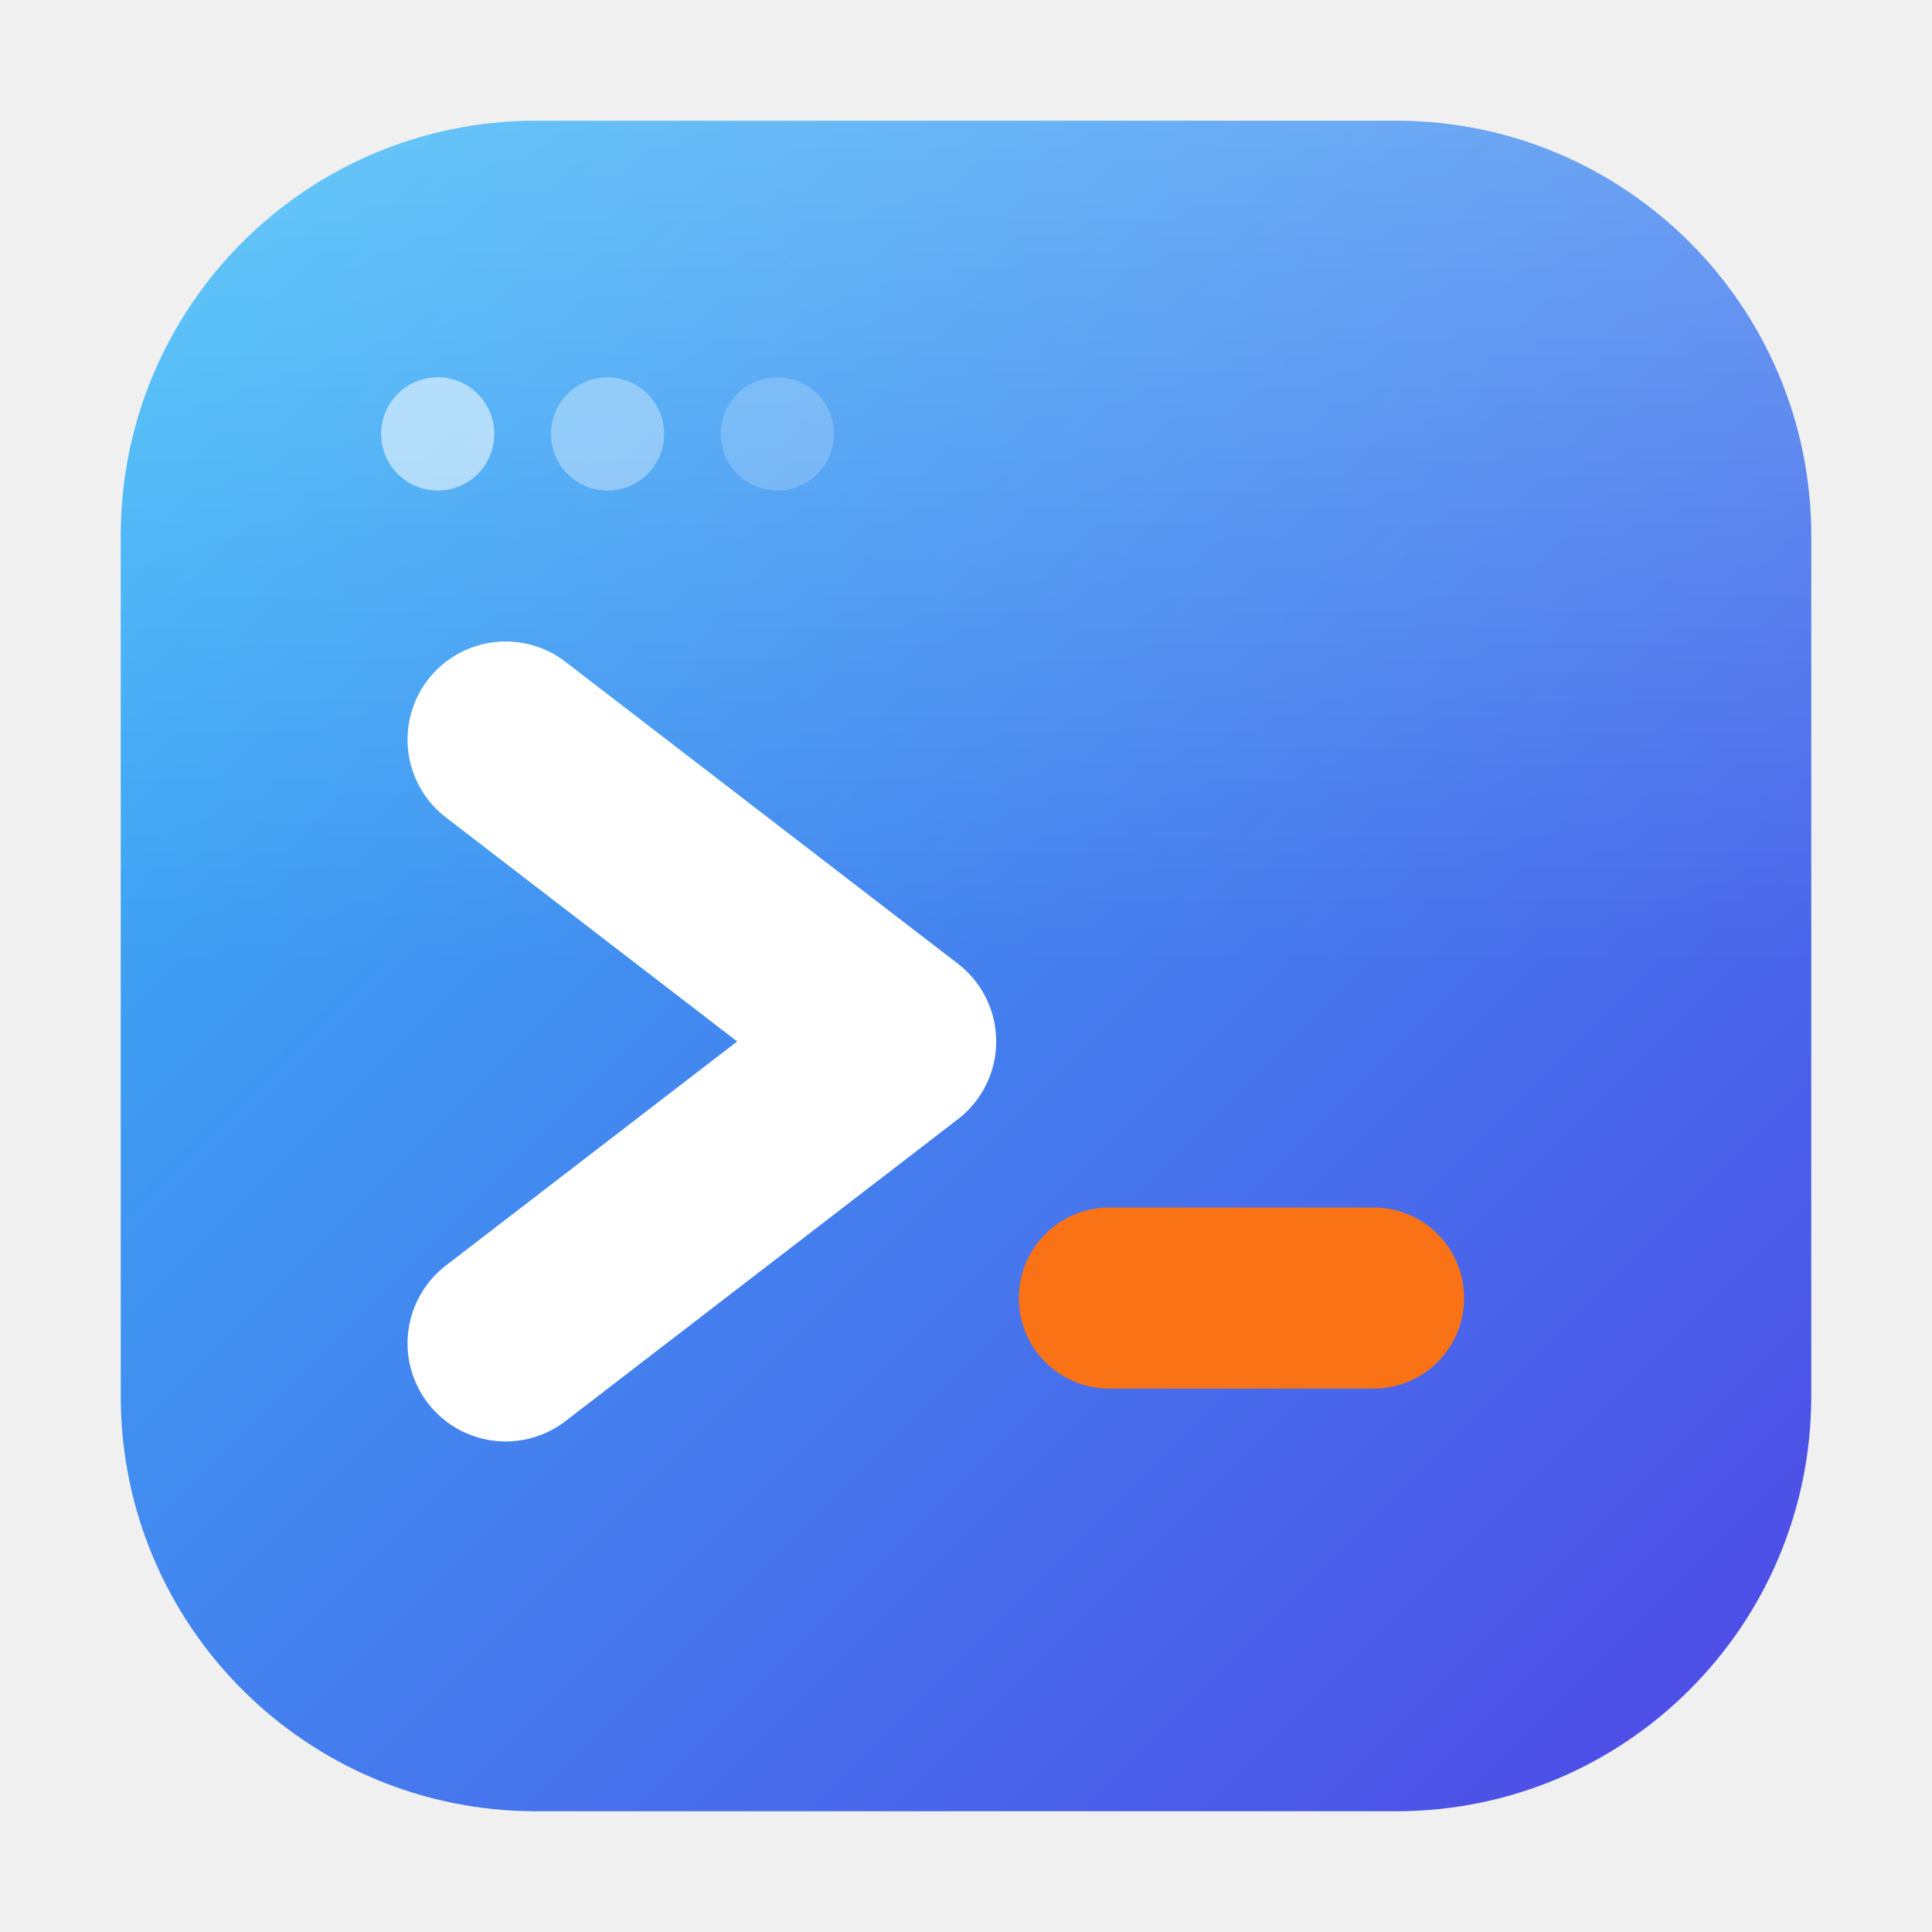
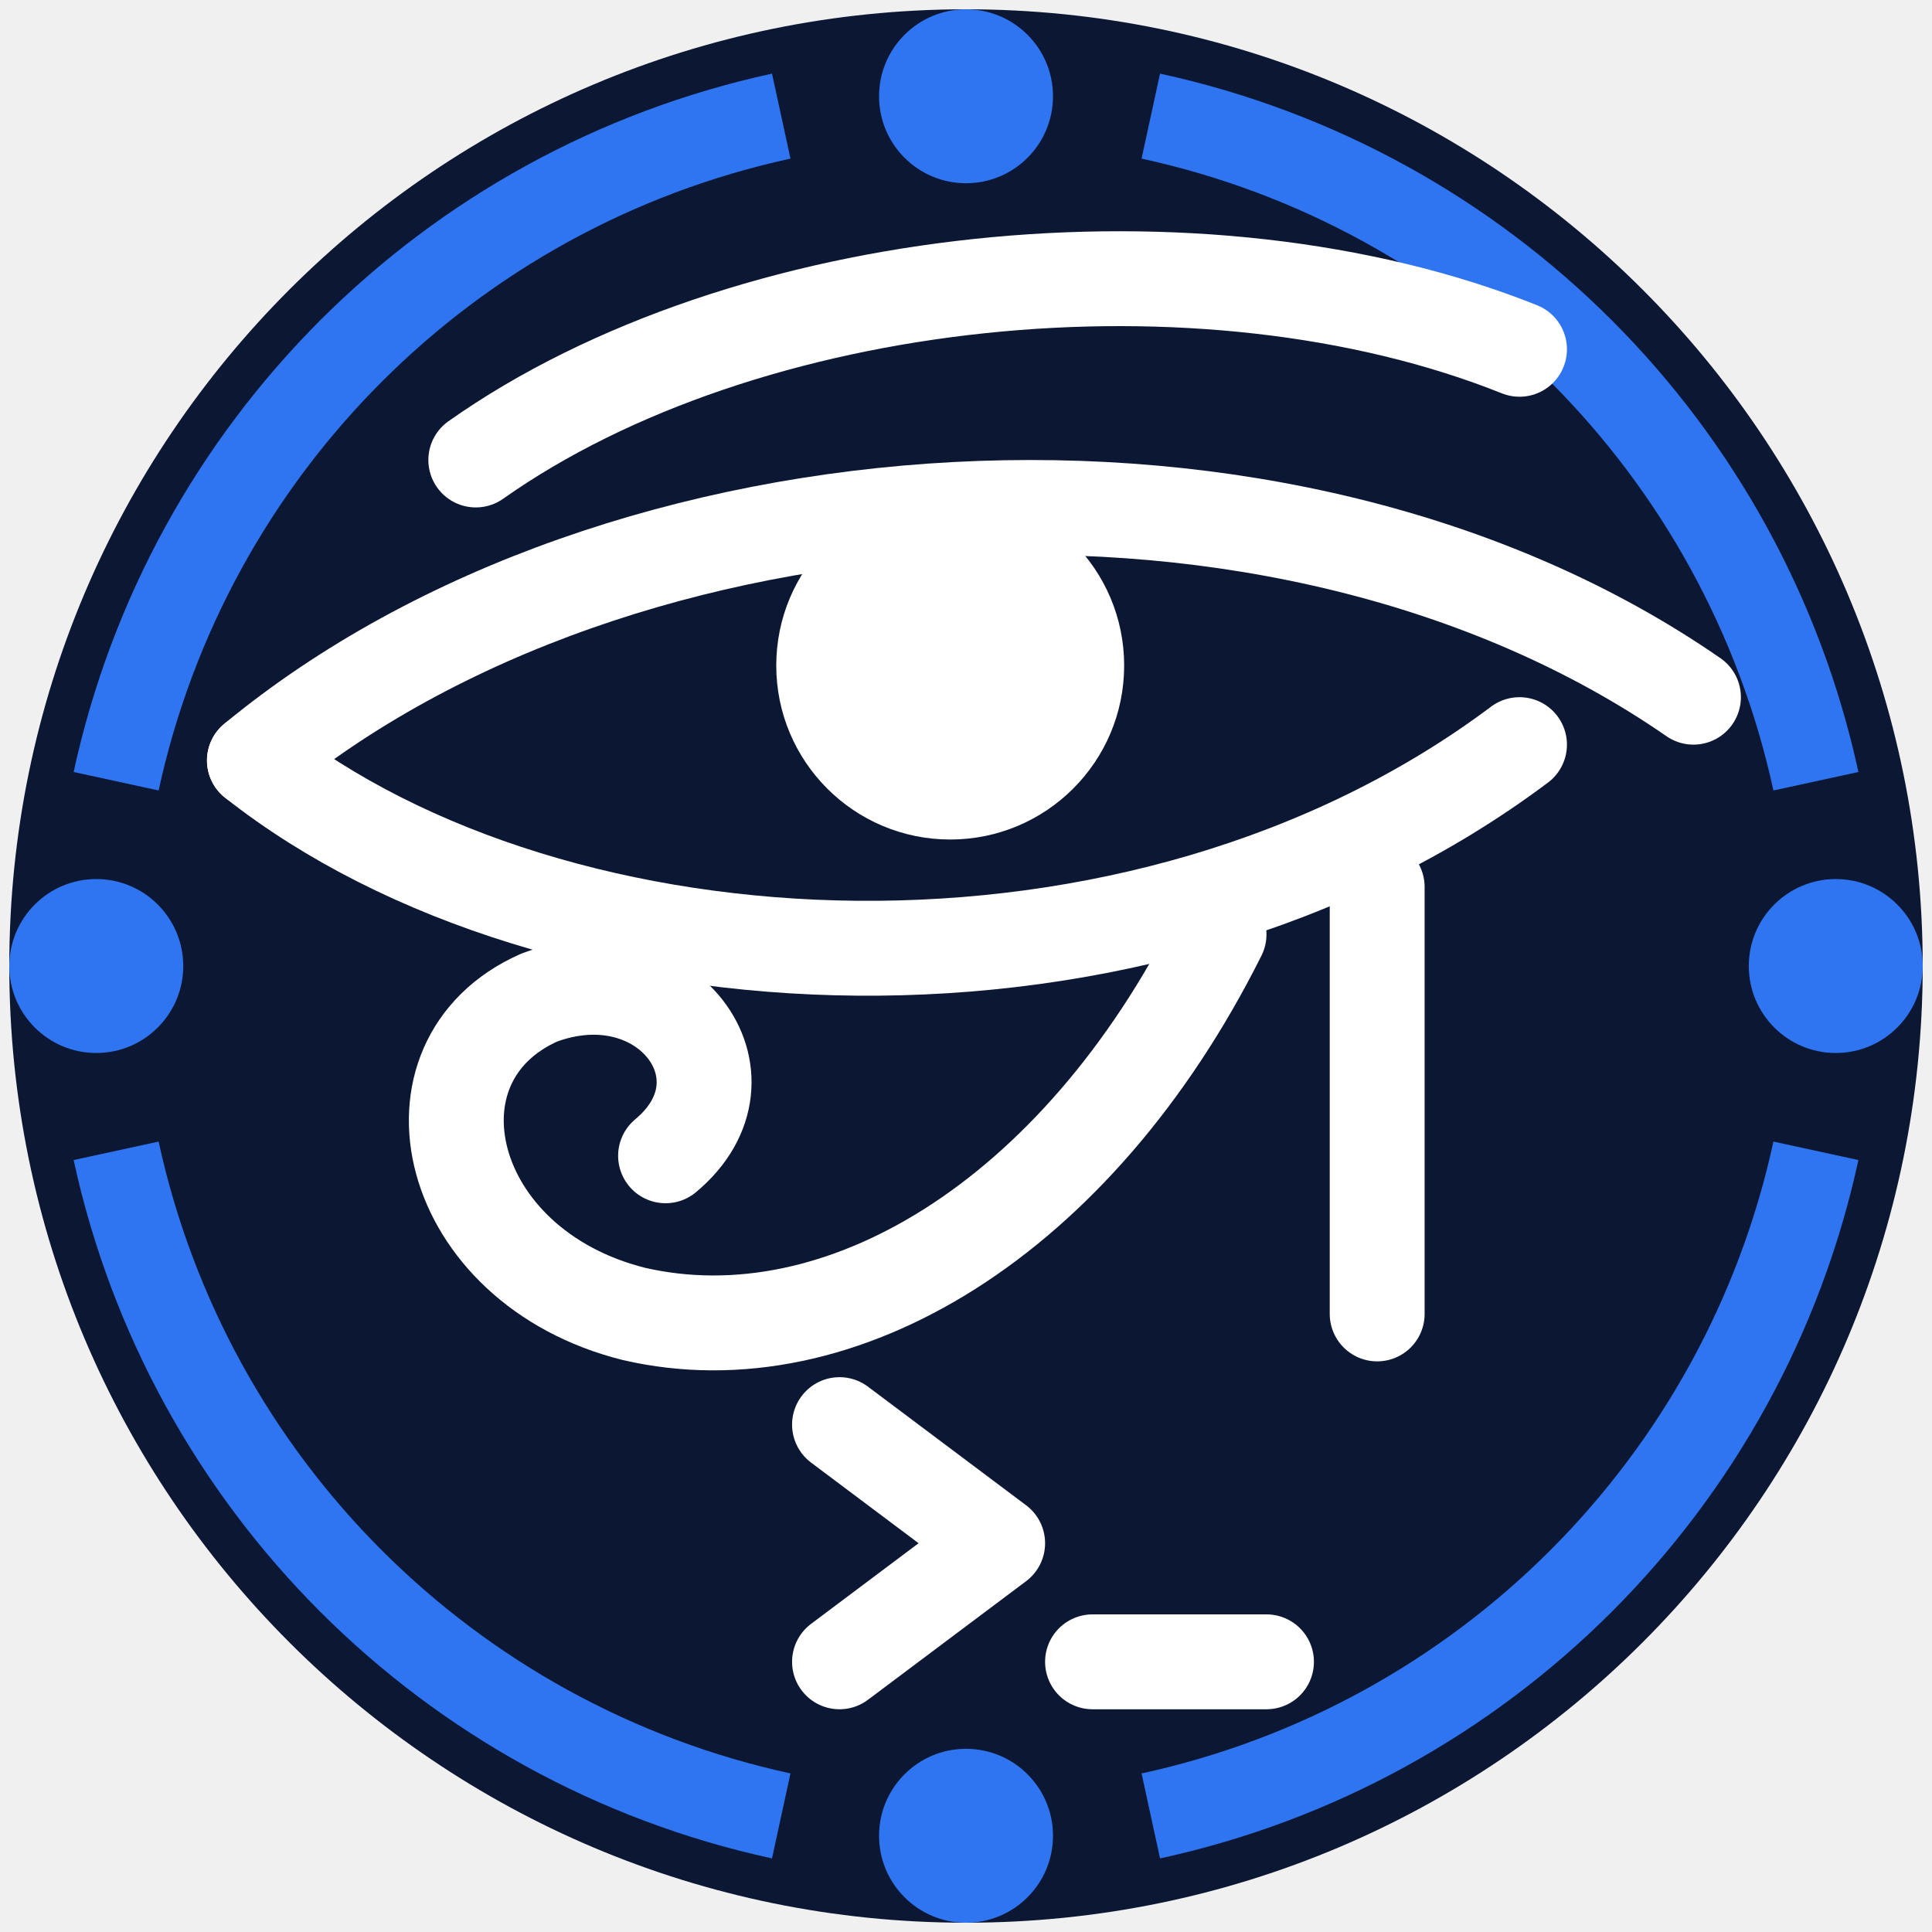
- <svg xmlns="http://www.w3.org/2000/svg" viewBox="0 0 1024 1024">
-   <defs>
-     <linearGradient id="tv-bg" x1="0" y1="0" x2="1" y2="1">
-       <stop offset="0" stop-color="#38bdf8" />
-       <stop offset="1" stop-color="#4f46e5" />
-     </linearGradient>
-     <linearGradient id="tv-shine" x1="0" y1="0" x2="0" y2="1">
-       <stop offset="0" stop-color="#ffffff" stop-opacity="0.22" />
-       <stop offset="0.5" stop-color="#ffffff" stop-opacity="0" />
-     </linearGradient>
-   </defs>
-   <rect x="64" y="64" width="896" height="896" rx="220" fill="url(#tv-bg)" />
-   <rect x="64" y="64" width="896" height="896" rx="220" fill="url(#tv-shine)" />
-   <circle cx="232" cy="230" r="30" fill="#ffffff" fill-opacity="0.55" />
-   <circle cx="322" cy="230" r="30" fill="#ffffff" fill-opacity="0.35" />
-   <circle cx="412" cy="230" r="30" fill="#ffffff" fill-opacity="0.2" />
-   <path d="M268 392 L476 552 L268 712" fill="none" stroke="#ffffff" stroke-width="104" stroke-linecap="round" stroke-linejoin="round" />
-   <rect x="540" y="640" width="236" height="96" rx="48" fill="#f97316" />
+ <svg xmlns="http://www.w3.org/2000/svg" viewBox="96 96 832 832">
+   <circle cx="512" cy="512" r="412" fill="#0B1733" />
+   <g transform="translate(76.17 76.17) scale(3.405)">
+     <path d="M235.49 151.37 A110 110 0 0 1 151.37 235.49 M104.63 235.49 A110 110 0 0 1 20.51 151.37 M20.51 104.63 A110 110 0 0 1 104.63 20.51 M151.37 20.51 A110 110 0 0 1 235.49 104.63" fill="none" stroke="#2F74F0" stroke-width="11" />
+     <g fill="#2F74F0">
+       <circle cx="238.00" cy="128.00" r="11" />
+       <circle cx="128.00" cy="238.00" r="11" />
+       <circle cx="18.00" cy="128.00" r="11" />
+       <circle cx="128.00" cy="18.00" r="11" />
+     </g>
+     <path d="M66 64 C100 40 158 34 198 50" fill="none" stroke="#FFFFFF" stroke-width="12" stroke-linecap="round" stroke-linejoin="round" />
+     <path d="M38 102 C84 64 168 58 220 94" fill="none" stroke="#FFFFFF" stroke-width="12" stroke-linecap="round" stroke-linejoin="round" />
+     <path d="M38 102 C76 132 150 136 198 100" fill="none" stroke="#FFFFFF" stroke-width="12" stroke-linecap="round" stroke-linejoin="round" />
+     <path d="M180 118 V172" fill="none" stroke="#FFFFFF" stroke-width="12" stroke-linecap="round" stroke-linejoin="round" />
+     <path d="M160 124 C142 160 112 178 86 172 C62 166 56 140 74 132 C90 126 102 142 90 152" fill="none" stroke="#FFFFFF" stroke-width="12" stroke-linecap="round" stroke-linejoin="round" />
+     <circle cx="126" cy="90" r="22" fill="#FFFFFF" />
+     <path d="M112 186 L132 201 L112 216" fill="none" stroke="#FFFFFF" stroke-width="12" stroke-linecap="round" stroke-linejoin="round" />
+     <path d="M144 216 H166" stroke="#FFFFFF" stroke-width="12" stroke-linecap="round" />
+   </g>
</svg>
